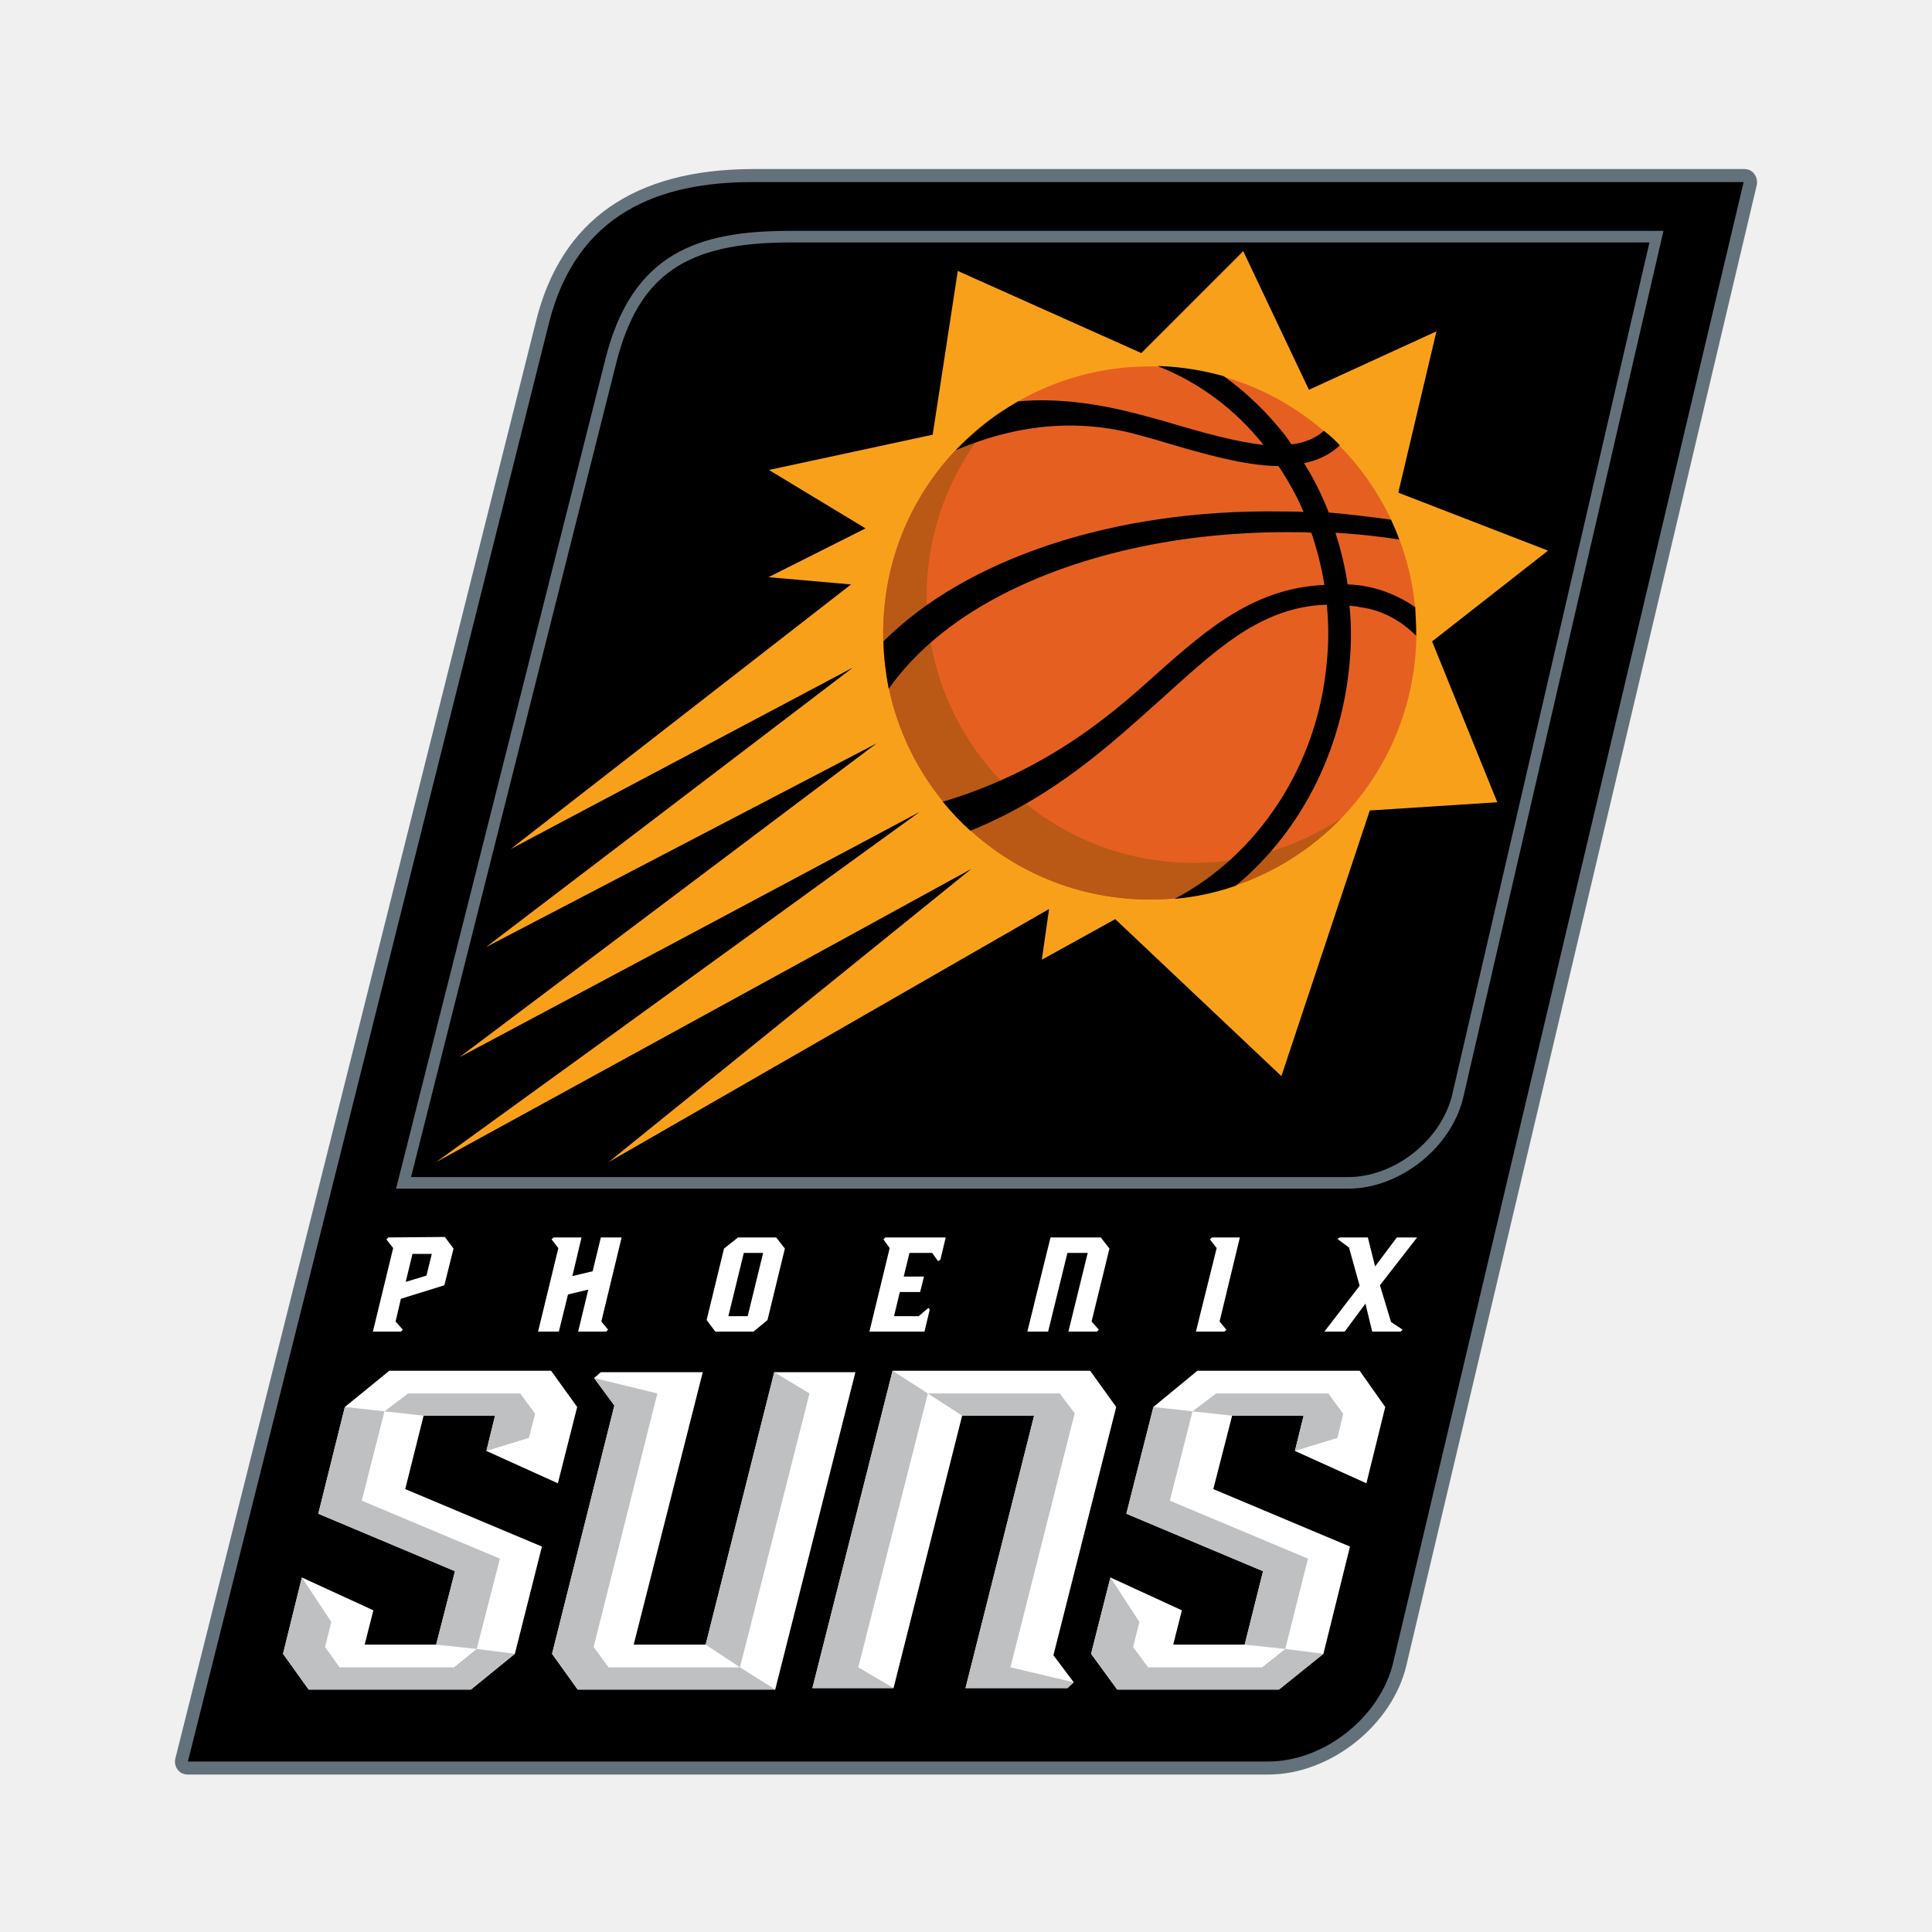
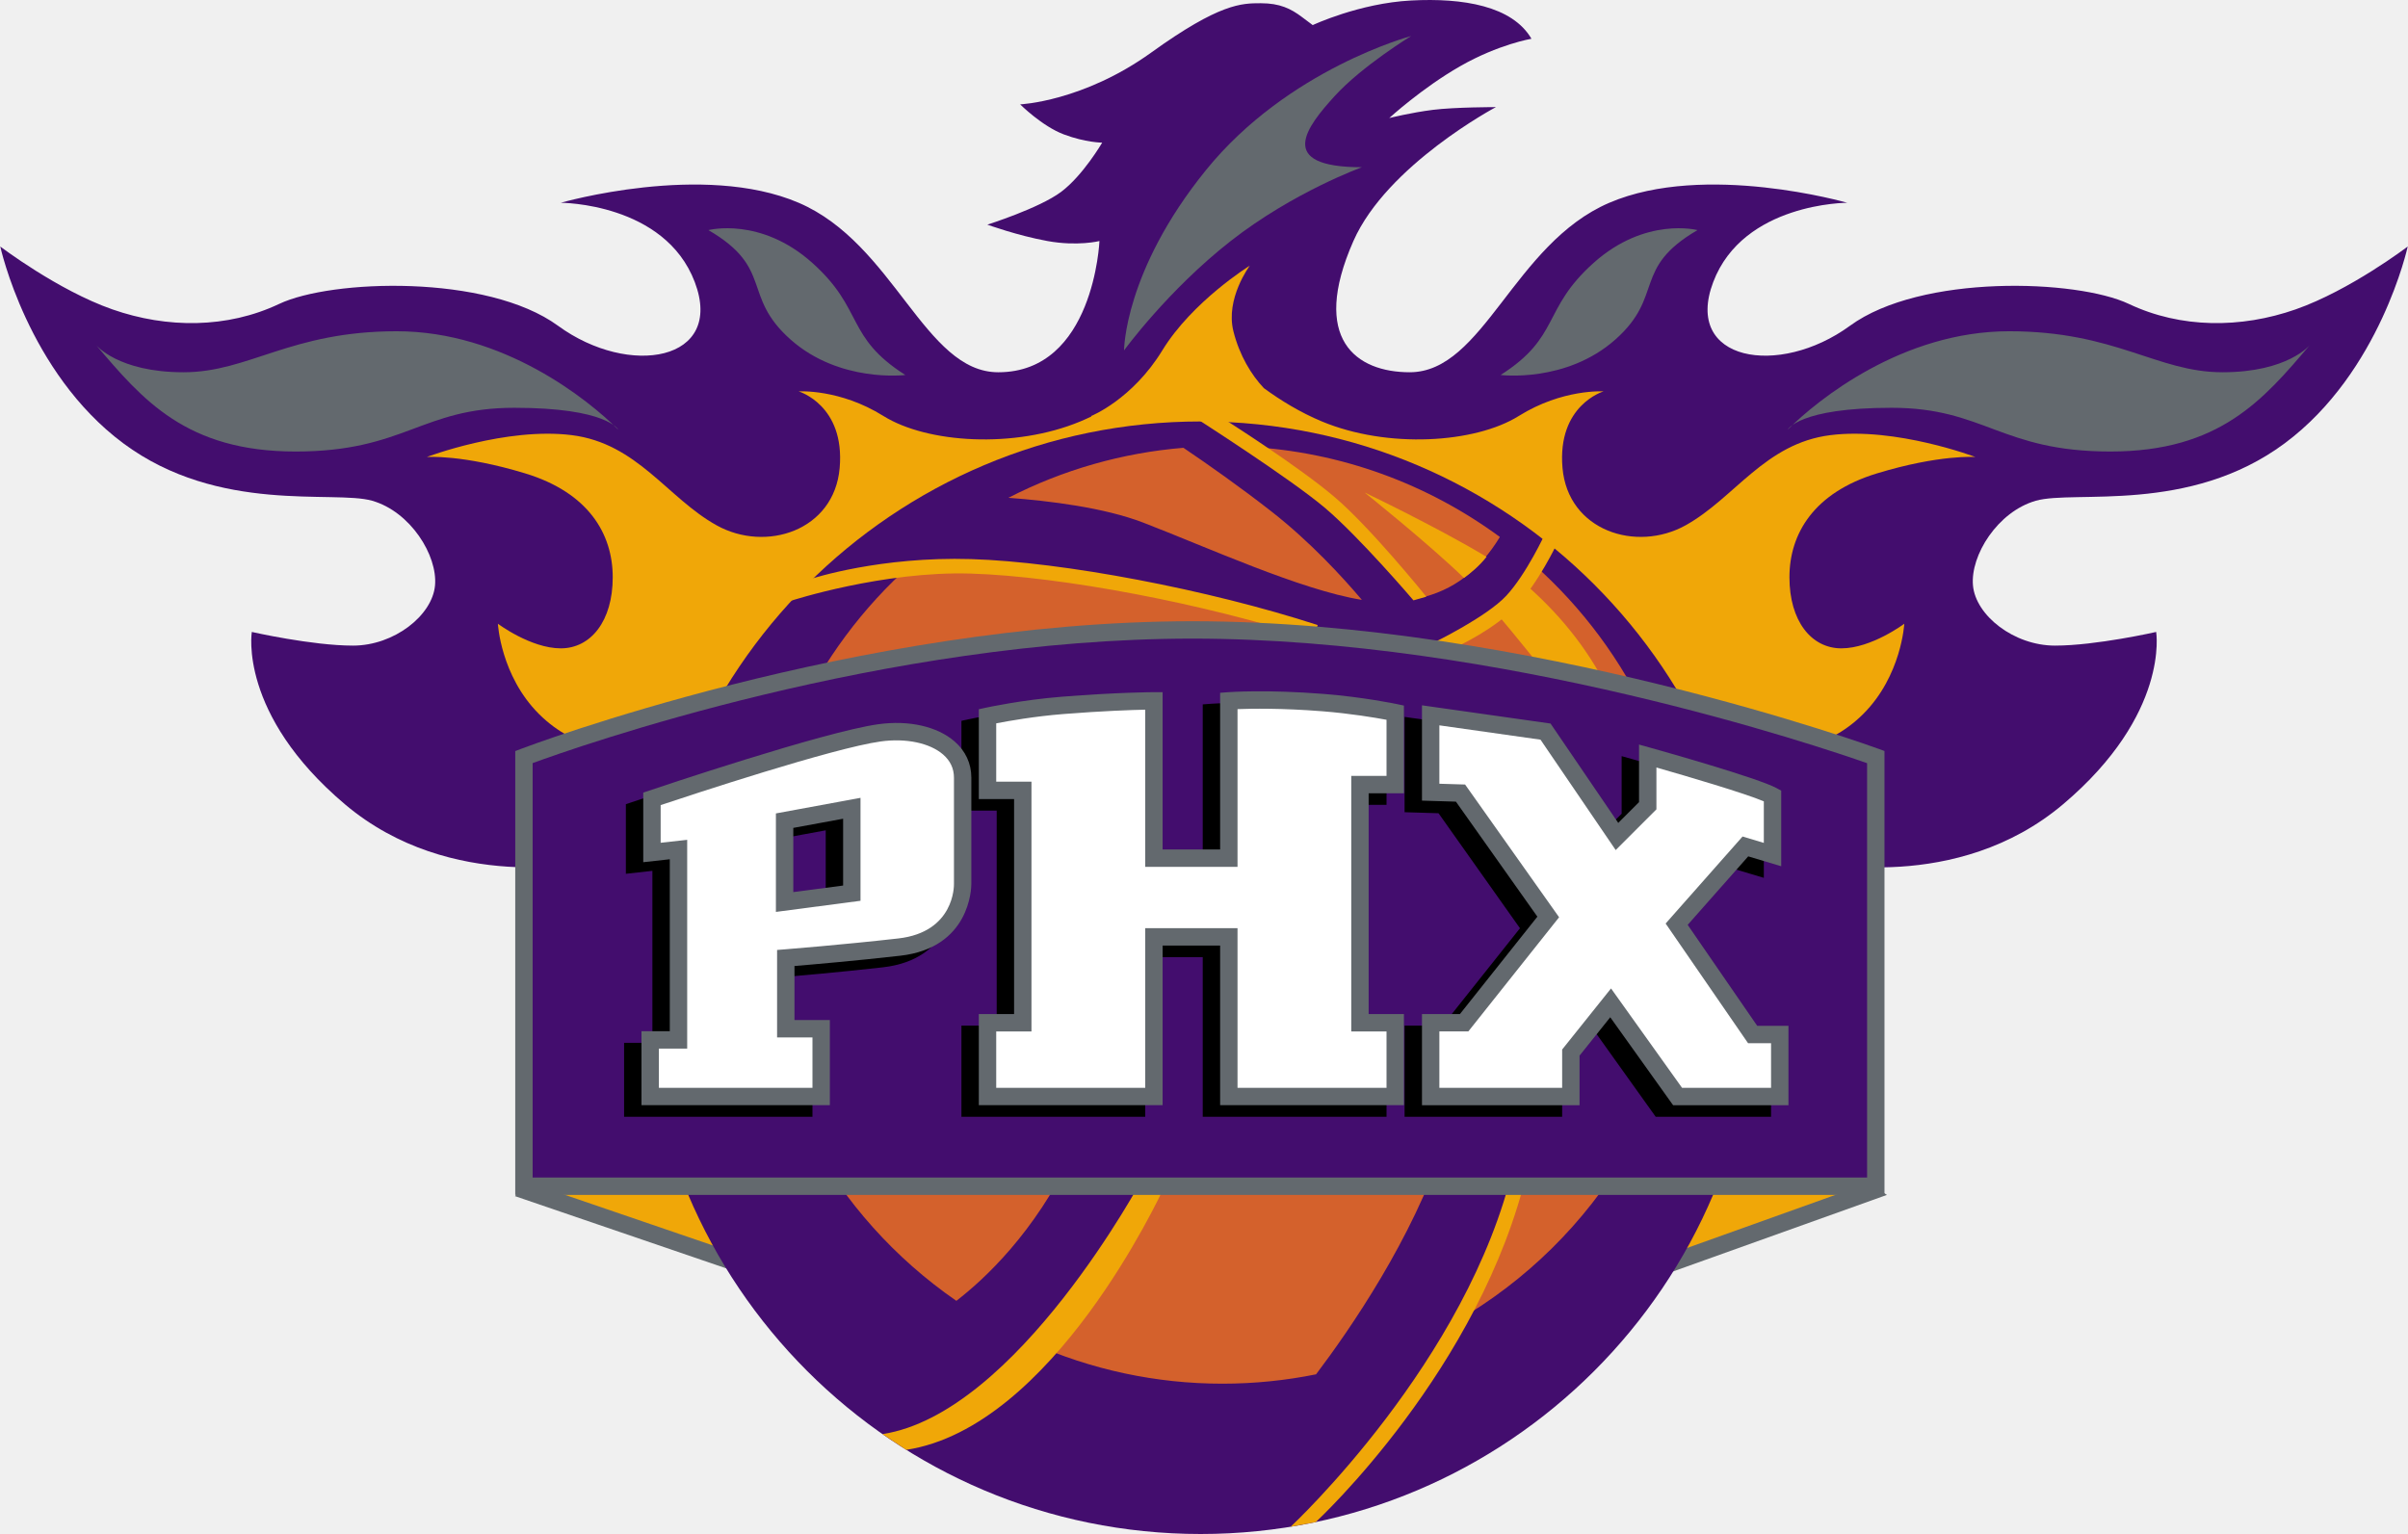
- <svg xmlns="http://www.w3.org/2000/svg" version="1.1" id="Layer_1" x="0px" y="0px" viewBox="0 0 400 400" style="enable-background:new 0 0 400 400;" xml:space="preserve">
-   <style type="text/css">
- 	.st0{fill:#63727A;}
- 	.st1{fill:#FFFFFF;}
- 	.st2{fill:#BEC0C2;}
- 	.st3{fill:none;}
- 	.st4{fill:#F9A01B;}
- 	.st5{fill:#E56020;}
- 	.st6{fill:#B95915;}
- </style>
+ <svg xmlns="http://www.w3.org/2000/svg" width="2500" height="1593" viewBox="0 0 415.321 264.703">
+   <path d="M243.151 64.235c12.745 0 17.925-22.17 34.435-29.246 16.509-7.076 41.037 0 41.037 0s-17.924 0-23.113 13.68c-5.188 13.68 11.321 16.509 23.585 7.547 12.265-8.962 39.151-8.019 48.113-3.773 8.963 4.246 19.34 4.245 28.773.943s19.34-10.849 19.34-10.849-4.717 21.698-21.227 33.962-36.32 8.019-42.924 9.906-11.321 9.434-10.85 14.623 7.075 10.377 14.151 10.377c7.075 0 17.452-2.359 17.452-2.359s2.359 14.151-16.037 29.717c-18.396 15.566-42.453 9.905-42.453 9.905L224.46 164.69l.539 6.147-17.34-3.122-17.34 3.122.539-6.147-88.973-16.022s-24.056 5.661-42.453-9.905c-18.396-15.566-16.038-29.717-16.038-29.717s10.377 2.359 17.453 2.359S74.528 106.217 75 101.028s-4.246-12.735-10.849-14.623-26.415 2.359-42.924-9.905S0 42.537 0 42.537s9.906 7.547 19.34 10.849 19.811 3.302 28.773-.943 35.849-5.189 48.113 3.773 28.774 6.133 23.585-7.547S96.698 34.99 96.698 34.99s24.528-7.076 41.038 0 21.689 29.246 34.434 29.246c16.509 0 17.453-22.642 17.453-22.642s-3.773.943-8.962 0-10.377-2.83-10.377-2.83 8.962-2.831 12.736-5.661 7.075-8.49 7.075-8.49-2.83 0-6.604-1.416-7.547-5.188-7.547-5.188 10.85-.472 22.642-8.962 15.565-8.49 18.867-8.49 5.189.943 7.076 2.358l1.887 1.415s8.018-3.773 16.98-4.245 17.453.943 20.755 6.604c0 0-5.659.944-12.264 4.717s-12.265 8.962-12.265 8.962 3.772-.943 7.547-1.415 10.85-.472 10.85-.472-18.795 9.987-24.585 23.113c-7.49 16.981.509 22.641 9.717 22.641z" fill="#430d6e" />
+   <g fill="#63696e">
+     <path d="M16.509 59.518s3.774 4.717 15.095 4.717S50 57.16 68.396 57.16s33.019 11.793 38.208 16.981c0 0-1.887-3.774-17.925-3.774s-18.868 7.547-37.736 7.547-26.415-8.962-34.434-18.396zM122.17 39.707s8.962-2.359 17.924 5.66 5.661 12.736 16.038 19.34c0 0-11.321 1.415-19.812-6.132s-2.829-12.264-14.15-18.868zM398.453 59.518s-3.774 4.717-15.095 4.717c-11.321 0-18.396-7.076-36.793-7.076-18.396 0-33.019 11.793-38.207 16.981 0 0 1.887-3.774 17.925-3.774 16.037 0 18.868 7.547 37.735 7.547 18.868.002 26.416-8.961 34.435-18.395zM292.792 39.707s-8.962-2.359-17.924 5.66c-8.963 8.019-5.661 12.736-16.038 19.34 0 0 11.32 1.415 19.812-6.132 8.489-7.547 2.829-12.264 14.15-18.868zM193.868 60.461s.001-13.679 14.151-31.132 35.377-23.113 35.377-23.113-8.49 5.189-13.207 10.377-10.378 12.264 4.717 12.264c0 0-11.793 4.245-22.642 12.736s-18.396 18.868-18.396 18.868z" />
+   </g>
+   <path d="M323.755 81.688c10.849-3.302 16.98-2.83 16.98-2.83s-13.679-5.188-25-3.773c-11.32 1.415-16.509 10.849-25 15.566-8.49 4.717-20.283.943-21.227-9.906s7.076-13.208 7.076-13.208-7.075-.472-14.623 4.245c-7.547 4.717-22.642 5.66-33.962.943-3.761-1.567-7.145-3.654-10.004-5.743-2.148-2.257-4.218-5.651-5.261-9.823-1.415-5.661 2.83-11.321 2.83-11.321s-9.905 6.14-15.094 14.623-12.265 11.321-12.265 11.321l.021.086c-.626.298-1.26.587-1.908.857-11.32 4.717-26.415 3.774-33.962-.943s-14.623-4.245-14.623-4.245 8.019 2.358 7.076 13.208-12.736 14.623-21.227 9.906-13.679-14.151-25-15.566-25 3.773-25 3.773 6.132-.472 16.981 2.83 15.095 10.377 15.095 17.925-3.774 12.264-8.962 12.264-10.849-4.246-10.849-4.246.472 8.962 7.076 15.566 14.151 6.132 14.151 6.132l100.085-.859 100.085.859s7.547.472 14.15-6.132c6.604-6.604 7.076-15.566 7.076-15.566s-5.661 4.246-10.85 4.246-8.962-4.717-8.962-12.264 4.249-14.623 15.097-17.925zM91.34 205.688l36.018 12.321 158.019.943 36.737-13.15-26.36-17.038-188.678-1.887z" fill="#f0a708" />
+   <path d="M105.925 185.914l-17.137 20.487 38.316 13.105 158.529.947 39.845-14.264-29.274-18.922-189.823-1.898-.456.545zm1.846 2.47l187.535 1.875 23.444 15.154-33.628 12.037-157.509-.939-33.721-11.535a91103.66 91103.66 0 0 1 13.879-16.592z" fill="#63696e" />
+   <circle cx="207.087" cy="168.714" r="95.989" fill="#430d6e" />
+   <g fill="#d4612c">
+     <path d="M244.673 103.238c5.999-1.316 10.5-4.787 14.031-10.58-12.331-9.066-27.32-14.727-43.589-15.573 4.396 3.073 8.924 6.381 11.771 8.849 4.602 3.986 11.393 9.977 17.787 17.304zM197.169 90.179c10.852 4.173 27.229 11.659 37.724 13.331-3.329-3.936-8.908-10.017-15.554-15.218-5.459-4.272-11.035-8.186-15.229-11.02a80.356 80.356 0 0 0-30.195 8.627c7.134.529 16.536 1.696 23.254 4.28zM264.617 97.45c-1.35 2.164-3.064 4.453-5.183 6.408-2.719 2.509-6.271 4.554-9.384 6.054a82.475 82.475 0 0 1 4.151 6.142l1.459-1.347 9.905 56.604-4.245 32.075s-4.745 13.406-10.278 24.672c24.311-13.954 40.697-40.15 40.697-70.19.001-24.031-10.488-45.602-27.122-60.418z" />
+     <path d="M184.906 199.141c9.434-19.811 19.34-23.585 19.34-23.585l-5.188 28.302s-11.978 17.113-21.298 27.827a80.572 80.572 0 0 0 33.084 7.079c5.531 0 10.932-.559 16.15-1.616 5.813-7.694 16.687-23.429 22.063-39.894 7.547-23.113 2.358-48.113 2.358-48.113l-1.887-28.773 2.025-1.87c-2.325-1.577-5.218-3.896-7.716-5.99-.578.206-.914.312-.914.312l-25-6.132s-15.095-6.604-39.623-8.962c-7.388-.71-14.643-.69-21.181-.32-16.664 14.818-27.173 36.408-27.173 60.461 0 27.627 13.858 52.007 34.992 66.602 4.825-3.716 13.503-11.752 19.968-25.328z" />
+   </g>
+   <path d="M222.598 263.456l4.342-.809c.3-.276 28.528-26.454 36.542-60.865l-2.436-.566c-7.835 33.647-38.154 61.97-38.448 62.24zM152.193 247.468l4.105 2.713c25.265-3.887 43.705-43.724 44.551-45.438l-3.586-1.772c-.197.401-21.858 40.925-45.07 44.497zM139.688 99.945l-3.361 3.747c.14-.046 15.94-5.176 31.089-4.717 15.621.474 40.469 5.209 59.085 11.26l.773-2.378c-18.813-6.115-43.956-10.901-59.783-11.381-15.609-.473-27.217 3.274-27.803 3.469zM206.192 72.119c.137.087 16.325 10.434 22.321 15.507 5.971 5.052 15.192 15.858 15.284 15.971l2.218-.634c-.379-.468-9.736-12.041-15.887-17.246-6.126-5.184-17.814-12.633-18.379-12.992l-5.557-.606zM256.404 96.091c-8.465-5.106-21.026-11.102-21.026-11.102s10.972 8.777 17.135 14.739c1.112-.801 2.655-2.066 3.891-3.637zM259.819 102.787c-3.418 3.681-12.475 8.072-12.535 8.1l3.995.693c.269-.122 6.609-3.04 10.372-7.092 3.727-4.013 6.759-10.381 6.864-10.609l-2.007-1.795c-.024.052-3.236 6.984-6.689 10.703z" fill="#f0a708" />
+   <path d="M277.359 118.952c-3.705-7.411-8.781-13.451-14.769-18.58-.045.051-3.298 3.706-4.928 4.927 4.441 5.16 8.847 10.823 8.847 10.823s14.623 10.378 10.85 2.83z" fill="#f0a708" />
+   <path d="M323.553 130.637v74.052H90.34v-74.052s57.106-21.939 115.321-21.939 117.892 21.939 117.892 21.939z" fill="#430d6e" />
+   <path d="M89.802 129.236l-.962.37v76.583h236.213V129.59l-.982-.361c-.6-.221-60.597-22.031-118.41-22.031-57.825 0-115.286 21.818-115.859 22.038zm115.859-19.038c53.292 0 108.502 18.721 116.393 21.497v71.494H91.841V131.68c7.631-2.8 60.584-21.482 113.82-21.482z" fill="#63696e" />
  <g>
-     <path class="st0" d="M363.2,36c-0.5-0.7-1.3-1-2.1-1H155.7c-24.5,0.1-39.5,10.6-44.7,31.4L36.3,364.1c-0.2,0.8,0,1.7,0.5,2.3   c0.5,0.7,1.3,1,2.1,1h223.7l0,0c12.8,0,25.7-10.2,28.6-22.7l72.5-306.3C363.9,37.5,363.7,36.7,363.2,36z" />
-     <g>
-       <path d="M38.9,364.7h223.7c11.6,0,23.3-9.3,25.9-20.7l72.5-306.3H155.7c-19,0-36.4,6.3-42.1,29.4L38.9,364.7z" />
+     <path d="M161.631 129.942c-2.976-2.591-7.894-3.702-13.155-2.971-9.454 1.313-38.309 11.042-39.533 11.456l-1.02.344v12.007l4.577-.508v29.675h-4.882v12.764h32.495v-14.696h-6.103v-9.322c2.993-.249 10.595-.907 18.247-1.773 11.997-1.357 12.265-11.545 12.265-12.413l-.001-.058.001.047v-18.307c.001-2.438-.999-4.598-2.891-6.245zm-27.823 25.995V144.86l8.595-1.583v11.529l-8.595 1.131zM225.302 121.742c-9.832-.781-16.205-.319-16.472-.299l-1.388.104v27.039h-9.922v-27.147h-1.5c-.06 0-6.102.009-15.876.785-6.882.546-12.897 1.847-13.15 1.902l-1.181.257v15.501h6.084v37.097h-6.084v15.728h31.707V165.16h9.922v27.549h31.707v-15.728h-6.085v-38.097h6.085v-15.133l-1.189-.252c-.233-.048-5.781-1.211-12.658-1.757zM300.095 179.01l-11.993-17.419 10.445-11.82c1.188.355 5.692 1.707 5.692 1.707v-13.043l-.777-.428c-3.18-1.749-19.947-6.463-21.849-6.995l-1.904-.533v9.937L276.124 144l-11.68-17.148-22.18-3.144v16.444l5.856.178 14.051 19.846-13.358 16.806h-6.549v15.728h27.183v-8.553l5.297-6.622 10.842 15.175h19.901v-13.7h-5.392z" />
+     <g fill="#fff">
+       <path d="M166.023 152.493v-18.307c0-5.899-7.018-8.747-14.34-7.73-9.422 1.309-39.259 11.391-39.259 11.391v9.255l4.577-.508v32.851h-4.882v9.764h29.495v-11.696h-6.103v-12.204s9.745-.77 19.579-1.882c11.239-1.272 10.933-10.934 10.933-10.934zm-19.12 1.628l-11.595 1.525V141.61l11.595-2.136v14.647zM240.65 135.385v-12.417s-5.607-1.186-12.467-1.73c-9.829-.78-16.24-.298-16.24-.298v27.147H199.022V120.94s-5.929 0-15.758.78c-6.859.544-12.949 1.872-12.949 1.872v12.793h6.084v40.097h-6.084v12.728h28.707v-27.55H211.943v27.549h28.707v-12.728h-6.085v-41.097h6.085zM246.765 136.697v-13.261l19.813 2.808 12.326 18.098 5.305-5.305v-8.581s18.41 5.149 21.53 6.865v10.141l-4.681-1.404-11.857 13.418 13.105 19.034h4.681v10.699h-17.63l-11.546-16.16-6.864 8.581v7.579h-24.183v-12.728h5.772l14.51-18.254-15.134-21.375-5.147-.155z" />
    </g>
-     <g>
-       <path class="st0" d="M279.1,246.1H82l43.3-171.6c5.5-22.2,19.3-26.7,38.2-26.7h180.9L303,227C300.6,237.6,289.8,246.1,279.1,246.1    z M85.1,243.7h194c9.7,0,19.4-7.7,21.6-17.2l40.8-176.3H163.5c-21.6,0-31.3,6.8-35.9,24.9L85.1,243.7z" />
-     </g>
-     <g>
-       <g>
-         <g>
-           <polygon class="st1" points="114.3,342.4 119.6,349.8 160.5,349.8 177.1,284.1 160.3,284.1 146.1,340.5 131.2,340.5       145.5,284.1 124.4,284.1 123,285.3 127.2,291     " />
-         </g>
-         <g>
-           <polygon class="st1" points="115.5,307.1 119.5,291.3 114.1,283.8 80.6,283.8 71.4,291.3 65.9,313.4 94.2,325.3 90.3,340.5       75.5,340.5 77.3,333.4 62.5,326.6 58.6,342.4 63.9,349.8 97.5,349.8 106.6,342.4 112.2,320.2 83.9,308.3 87.7,293.1       102.5,293.1 100.7,300.4     " />
-         </g>
-         <g>
-           <polygon class="st1" points="231.1,291.3 225.7,283.8 184.8,283.8 168.2,349.5 185,349.5 199.2,293.1 214.1,293.1 199.9,349.5       221,349.5 222.3,348.3 218.1,342.7     " />
-         </g>
-         <g>
-           <polygon class="st1" points="282.9,307.1 286.8,291.3 281.5,283.8 247.9,283.8 238.8,291.3 233.2,313.4 261.5,325.3       257.7,340.5 242.9,340.5 244.7,333.4 229.9,326.6 225.9,342.4 231.3,349.8 264.8,349.8 274,342.4 279.5,320.2 251.2,308.3       255.1,293.1 269.9,293.1 268.1,300.4     " />
-         </g>
-       </g>
-       <g>
-         <polygon class="st2" points="62.5,326.6 68.6,335.8 67.3,341 70.3,345.2 94,345.2 98.7,341.4 106.6,342.4 97.5,349.8 63.9,349.8      58.6,342.4    " />
-         <polygon class="st2" points="90.3,340.5 98.7,341.4 103.5,322.7 74.9,310.7 79.6,292.2 71.4,291.3 65.9,313.4 94.2,325.3    " />
-         <polygon class="st2" points="107.7,288.5 84.5,288.5 79.6,292.2 87.7,293.1 102.5,293.1 100.7,300.4 109.5,297.7 110.8,292.7         " />
-         <polygon class="st2" points="229.9,326.6 235.9,335.8 234.6,341 237.7,345.2 261.3,345.2 266.1,341.4 274,342.4 264.8,349.8      231.3,349.8 225.9,342.4    " />
-         <polygon class="st2" points="257.7,340.5 266.1,341.4 270.8,322.7 242.2,310.7 246.9,292.2 238.8,291.3 233.2,313.4 261.5,325.3         " />
-         <polygon class="st2" points="275,288.5 251.8,288.5 246.9,292.2 255.1,293.1 269.9,293.1 268.1,300.4 276.9,297.7 278.1,292.7         " />
-         <polygon class="st2" points="123,285.3 136.1,288.5 122.9,341 126,345.2 153.2,345.2 160.5,349.8 119.6,349.8 114.3,342.4      127.2,291    " />
-         <polygon class="st2" points="160.3,284.1 167.6,288.5 153.2,345.2 146.1,340.5    " />
-         <g>
-           <polygon class="st2" points="192.1,288.5 184.8,283.8 168.2,349.5 185,349.5 177.7,345.2     " />
-         </g>
-         <g>
-           <polygon class="st2" points="209.2,345.2 222.5,292.6 219.4,288.5 192.1,288.5 199.2,293.1 214.1,293.1 199.9,349.5 221,349.5       222.3,348.3     " />
-         </g>
-       </g>
-     </g>
-     <g>
-       <g>
-         <path class="st1" d="M80.4,256.2l-0.4,0.4l1.4,1.8l-4.2,17.3H83l0.4-0.4l-1.5-1.7l1.1-4.7l9-2.8l1.9-7.6l-1.8-2.4L80.4,256.2     L80.4,256.2z M88.3,264.1l-4.3,1.3l1.4-5.8l4,0L88.3,264.1z" />
-       </g>
-       <g>
-         <polygon class="st1" points="128.7,256.2 124.4,256.2 122.7,263.2 118.5,264.2 120.4,256.2 114.6,256.2 114.2,256.6 115.6,258.4      111.4,275.7 115.7,275.7 117.6,268 121.8,267 119.7,275.7 125.5,275.7 125.9,275.3 124.5,273.6    " />
-       </g>
-       <g>
-         <path class="st1" d="M152.8,256.2l-2.9,2.3l-3.6,14.8l1.8,2.4h7.9l2.9-2.4l3.6-14.8l-1.8-2.3H152.8z M154.8,272.5h-4l3.2-13.1h4     L154.8,272.5z" />
-       </g>
-       <g>
-         <polygon class="st1" points="229.7,258.5 227.9,256.2 217.5,256.2 212.7,275.7 217,275.7 221,259.4 225.2,259.4 221.2,275.7      227.1,275.7 227.5,275.3 226,273.6    " />
-       </g>
-       <g>
-         <polygon class="st1" points="256.7,256.2 250.9,256.2 250.5,256.6 251.9,258.4 247.6,275.7 253.5,275.7 253.9,275.3 252.5,273.6         " />
-       </g>
-       <g>
-         <polygon class="st1" points="288,273.7 285.7,266.1 293.4,256.2 289.2,256.2 284.7,262.2 283.2,256.2 277.4,256.2 276.9,256.5      279.3,258.3 281.5,266.2 274.2,275.7 278.4,275.7 282.7,269.9 284.1,275.7 290,275.7 290.4,275.3    " />
-       </g>
-       <g>
-         <polygon class="st1" points="190.2,272.5 185.1,272.5 186.3,267.5 190.5,267.5 191.3,264.3 187.1,264.3 188.3,259.4 193,259.4      194.2,261.1 194.7,260.8 195.8,256.2 183.3,256.2 182.9,256.6 184.2,258.4 180,275.7 191.4,275.7 192.5,271.1 192.2,270.8    " />
-       </g>
-     </g>
-     <g>
-       <path class="st3" d="M245.3,197.5" />
-       <g>
-         <polygon class="st4" points="90.3,240.6 201.1,179.9 126,240.6 217.2,188.2 215.7,198.7 230.9,190.3 265.3,222.8 283.6,167.8      310,166.1 296.5,132.8 320.5,114 289.5,102 297.4,68.6 271,80.7 257.4,52 236.3,73.1 198.3,56.1 193.1,90 159.2,97.3      179.2,109.4 159.1,119.5 176.2,121 105.7,175.8 176.6,138.2 100.6,196.1 181.5,153.9 95.1,218.9 190.4,168.1    " />
-         <g>
-           <path class="st5" d="M293.2,133.3c-1.3,30.5-27,54.1-57.4,52.9c-30.5-1.3-54.1-27-52.9-57.4c1.3-30.5,27-54.1,57.4-52.9      C270.7,77.1,294.4,102.8,293.2,133.3z" />
-           <path class="st6" d="M244.8,178.6c-30.5-1.3-54.1-27-52.9-57.4c0.6-14.1,6.4-26.7,15.5-36.1c-14.2,9.5-23.8,25.3-24.5,43.7      c-1.3,30.5,22.4,56.2,52.9,57.4c16.4,0.7,31.4-5.9,41.9-16.8C268.3,175.6,256.9,179.1,244.8,178.6z" />
-           <path d="M293.2,131.6c0-2-0.1-3.9-0.2-5.9c-3.2-2.2-7-3.9-11.5-4.5c-0.9-0.1-1.7-0.2-2.5-0.2c-0.5-3.6-1.4-7.2-2.5-10.7      c0.6,0,1.1,0.1,1.7,0.1c3.9,0.3,7.7,0.7,11.5,1.3c-0.5-1.4-1.1-2.8-1.7-4.1c-4.2-0.6-8.6-1.1-12.9-1.5c0,0,0,0,0,0      c-1.4-3.6-3.1-7-5.1-10.2c2.8-0.6,5.3-1.7,7.4-3.7c-1-1.1-2.1-2.1-3.3-3c-1.8,1.6-4.1,2.5-6.7,2.8c-0.4-0.6-0.8-1.1-1.2-1.7      c-3.8-4.9-8.1-9-12.8-12.4c-4.2-1.2-8.5-1.9-13-2.1c-0.2,0-0.5,0-0.7,0c8.4,3.3,15.9,8.8,21.9,16.3c-5.7-0.6-12.4-2.5-18.9-4.4      c-1.9-0.6-3.8-1.1-5.7-1.6c-11.2-3.1-19.7-3.6-26.2-3c-4.8,2.7-9.1,6.2-12.9,10.1c6.9-2.9,21-7.9,38-3.1c1.8,0.5,3.7,1,5.6,1.6      c7.5,2.2,16,4.7,23.2,4.8c2,3,3.8,6.2,5.2,9.5c-1.4-0.1-2.9-0.1-4.3-0.1c-35.4-0.6-65.8,10-82.7,26.9c0.1,3.4,0.5,6.6,1.1,9.8      c4.8-6.8,11.8-13,20.9-18.1c17.2-9.6,39.9-14.7,64.1-14.3c0.8,0,1.7,0,2.5,0.1c1.2,3.5,2.1,7.1,2.7,10.8      c-15.6,0.7-25.7,10.4-37.3,20.7c-10.4,9.3-23.1,18.6-41.7,24.2c1.8,2.2,3.7,4.2,5.7,6c17.5-7.1,29.1-18,39-26.8      c11.2-10,20.7-19.6,34.8-20c0.4,3.9,0.4,7.9,0,11.9c-1.9,21.6-14.4,40-31.5,49c4.4-0.4,8.6-1.3,12.6-2.7c1.4-1.1,2.7-2.3,4-3.6      c11.2-11,18.1-26.1,19.6-42.3c0.4-4.1,0.4-8.1,0-12.1c0.7,0.1,1.4,0.1,2.1,0.3C286.4,126.3,290.2,128.7,293.2,131.6z" />
-         </g>
-       </g>
+     <g fill="#63696e">
+       <path d="M151.477 124.971c-9.454 1.313-38.309 11.042-39.533 11.456l-1.02.344v12.007l4.577-.508v29.675h-4.882v12.764h32.495v-14.696h-6.103v-9.322c2.993-.249 10.595-.907 18.247-1.773 11.997-1.357 12.265-11.545 12.265-12.413l-.001-.058.001.047v-18.307c0-2.438-1-4.598-2.892-6.245-2.975-2.591-7.893-3.702-13.154-2.971zm.413 2.971c4.348-.604 8.476.263 10.772 2.262 1.235 1.076 1.862 2.416 1.862 3.982v18.347c.008.339.073 8.309-9.602 9.403-9.695 1.097-19.431 1.869-19.528 1.877l-1.382.109v15.09h6.103v8.696H113.62v-6.764h4.882v-36.026l-4.577.508v-6.5c5.162-1.723 29.727-9.84 37.965-10.984z" />
+       <path d="M146.631 138l-12.823 2.362v16.995l14.595-1.92v-17.763l-1.772.326zm-1.228 3.277v11.529l-8.595 1.131V142.86l8.595-1.583zM211.831 119.443l-1.388.104v27.039h-9.922v-27.147h-1.5c-.06 0-6.102.009-15.876.785-6.882.546-12.897 1.847-13.15 1.902l-1.181.257v15.501h6.084v37.097h-6.084v15.728h31.707V163.16h9.922v27.549h31.707v-15.728h-6.085v-38.097h6.085v-15.133l-1.189-.252c-.233-.049-5.781-1.211-12.658-1.757-9.833-.781-16.206-.319-16.472-.299zm16.233 3.289c4.87.387 9.111 1.105 11.086 1.472v9.68h-6.085v44.097h6.085v9.728h-25.707V160.16h-15.922v27.549h-25.707v-9.728h6.084v-43.097h-6.084v-10.066c2.073-.402 6.634-1.213 11.568-1.604 6.879-.546 11.821-.705 14.139-.753v27.125h15.922v-27.222c2.373-.093 7.641-.185 14.621.368zM245.265 123.436v14.716l5.856.178 14.051 19.846-13.358 16.806h-6.549v15.728h27.183v-8.553l5.297-6.622 10.842 15.175h19.901v-13.7h-5.393l-11.993-17.419 10.445-11.82c1.188.355 5.692 1.707 5.692 1.707v-13.043l-.777-.428c-3.18-1.749-19.947-6.463-21.849-6.995l-1.904-.533v9.937L279.124 142l-11.68-17.149-22.18-3.144v1.729zm3 1.727l17.447 2.473 12.973 19.048 7.024-7.025v-7.219c5.457 1.555 15.218 4.437 18.53 5.837v7.17l-3.669-1.102-13.27 15.016 14.218 20.649h3.969v7.699h-15.358l-12.25-17.146-8.432 10.54v6.605h-21.183v-9.728h4.996l15.661-19.702-16.217-22.903-4.44-.135.001-10.077z" />
    </g>
  </g>
</svg>
